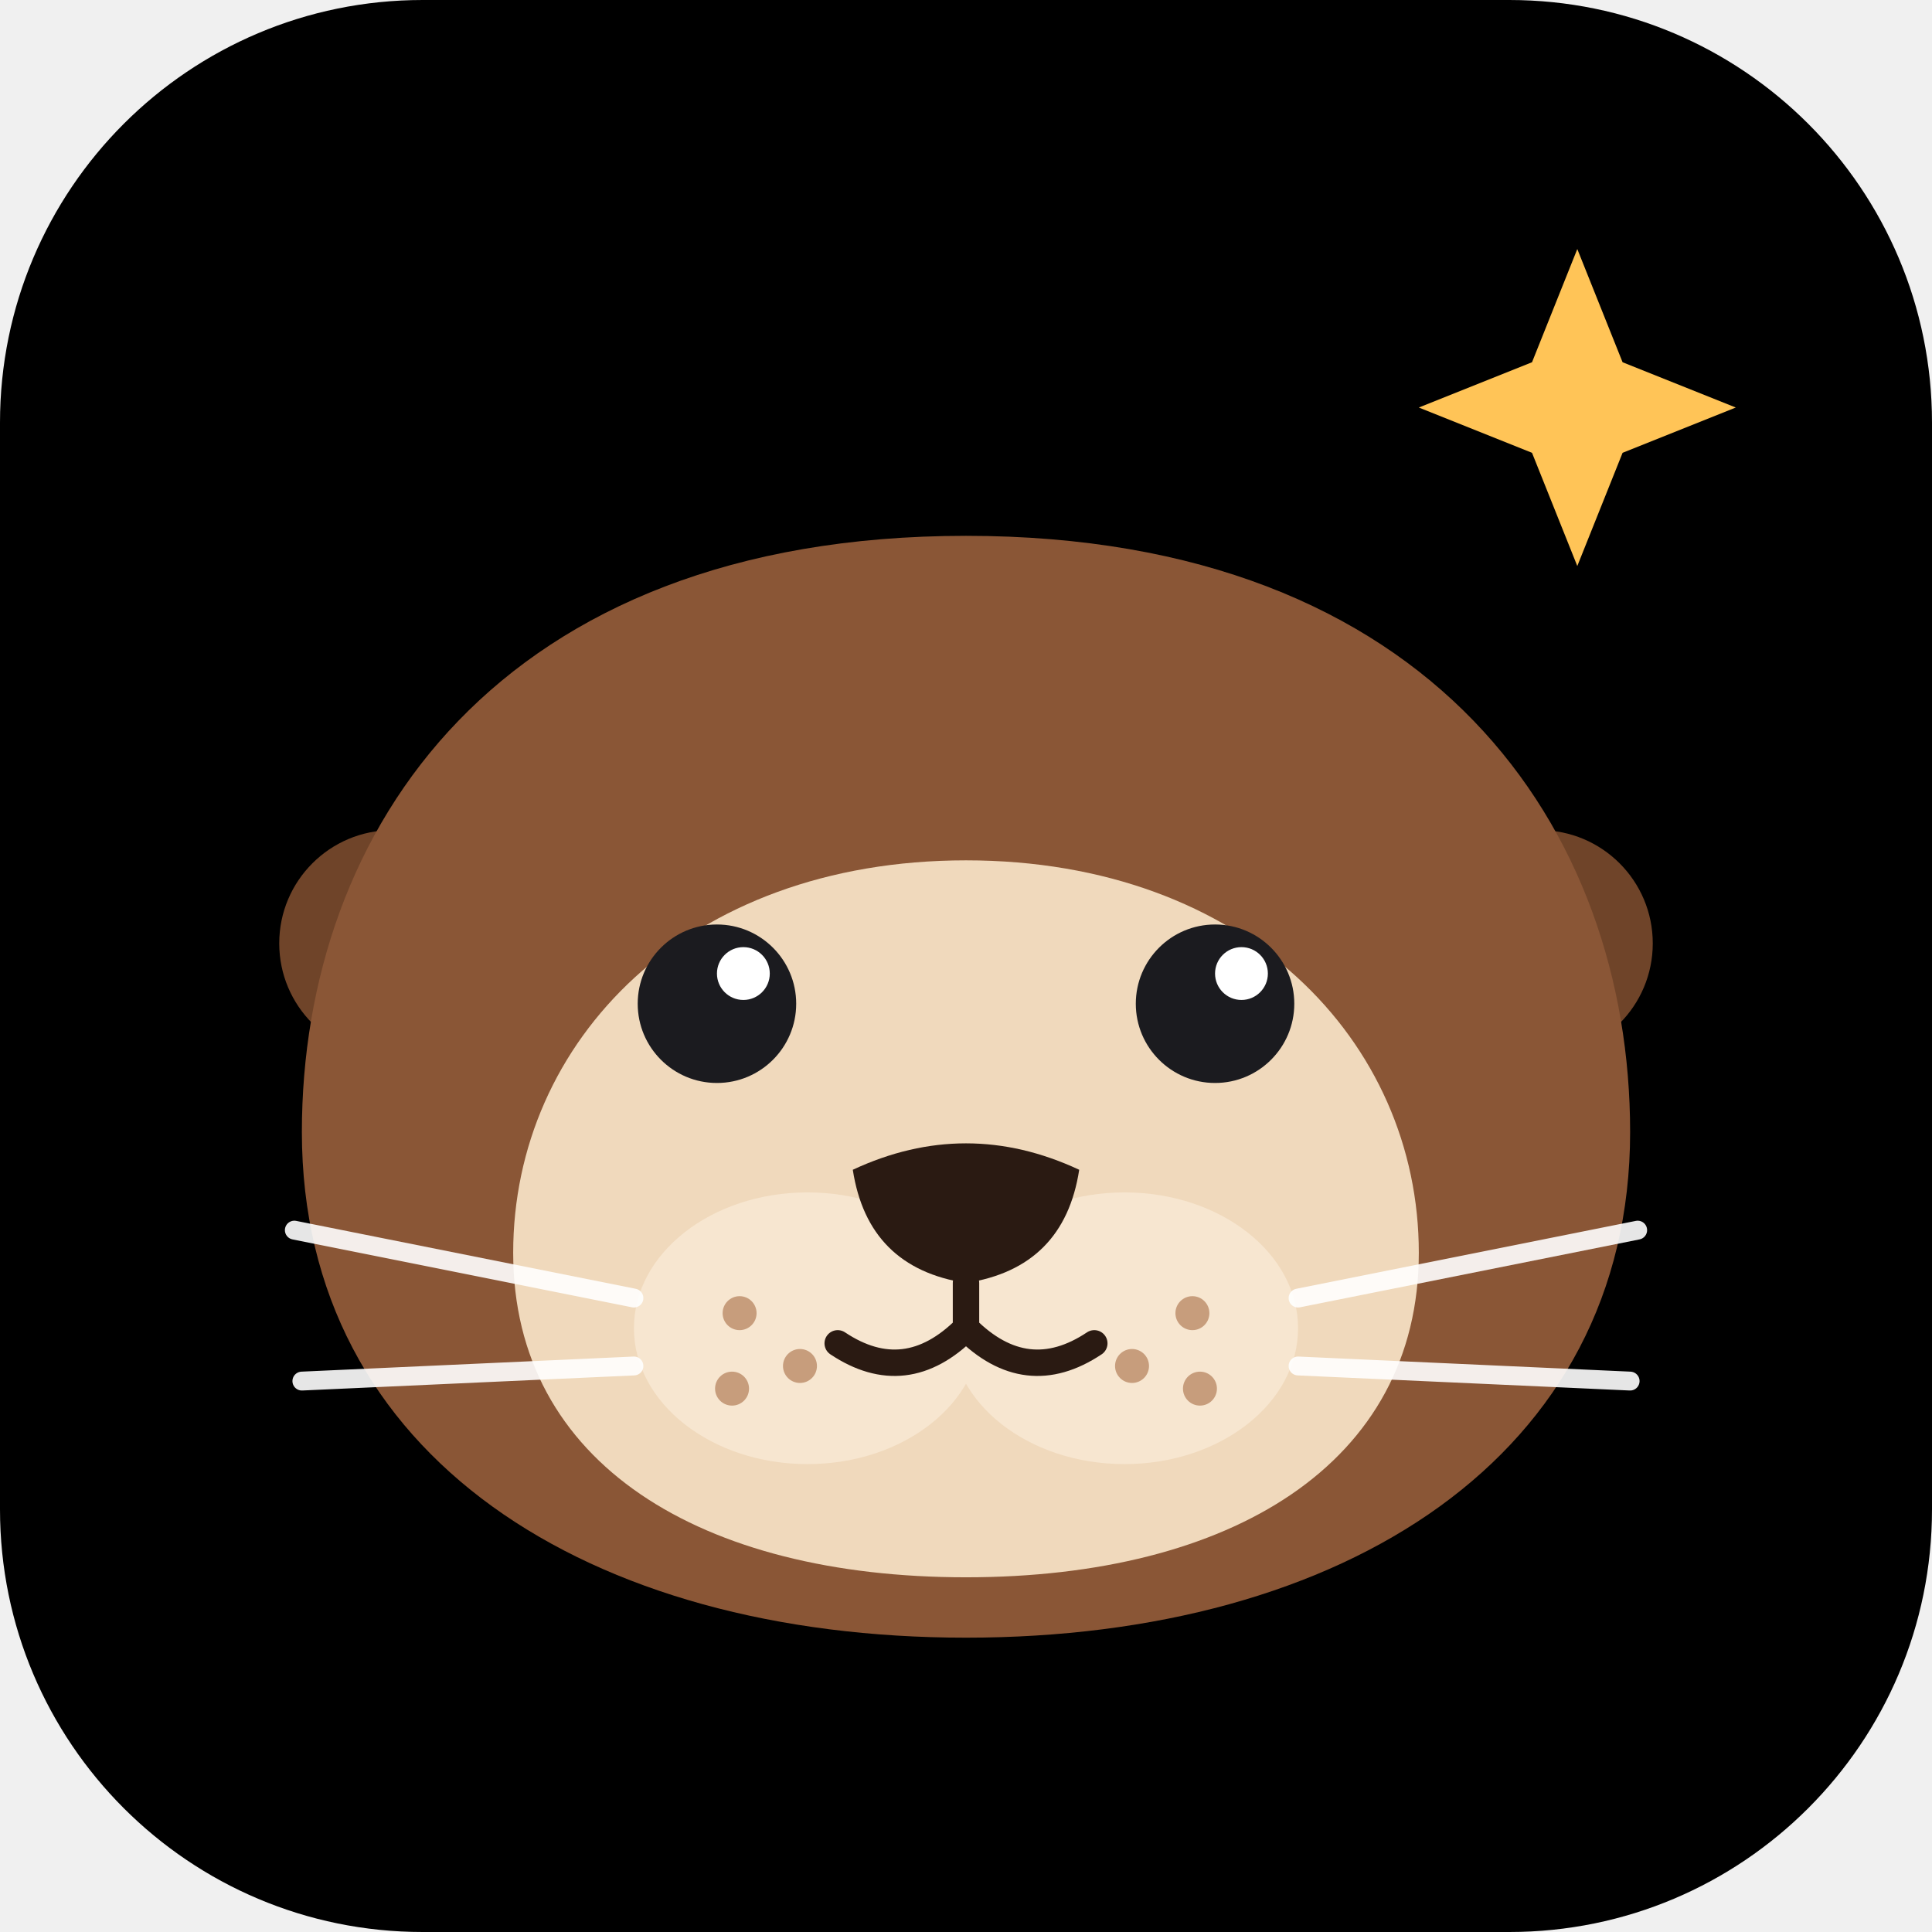
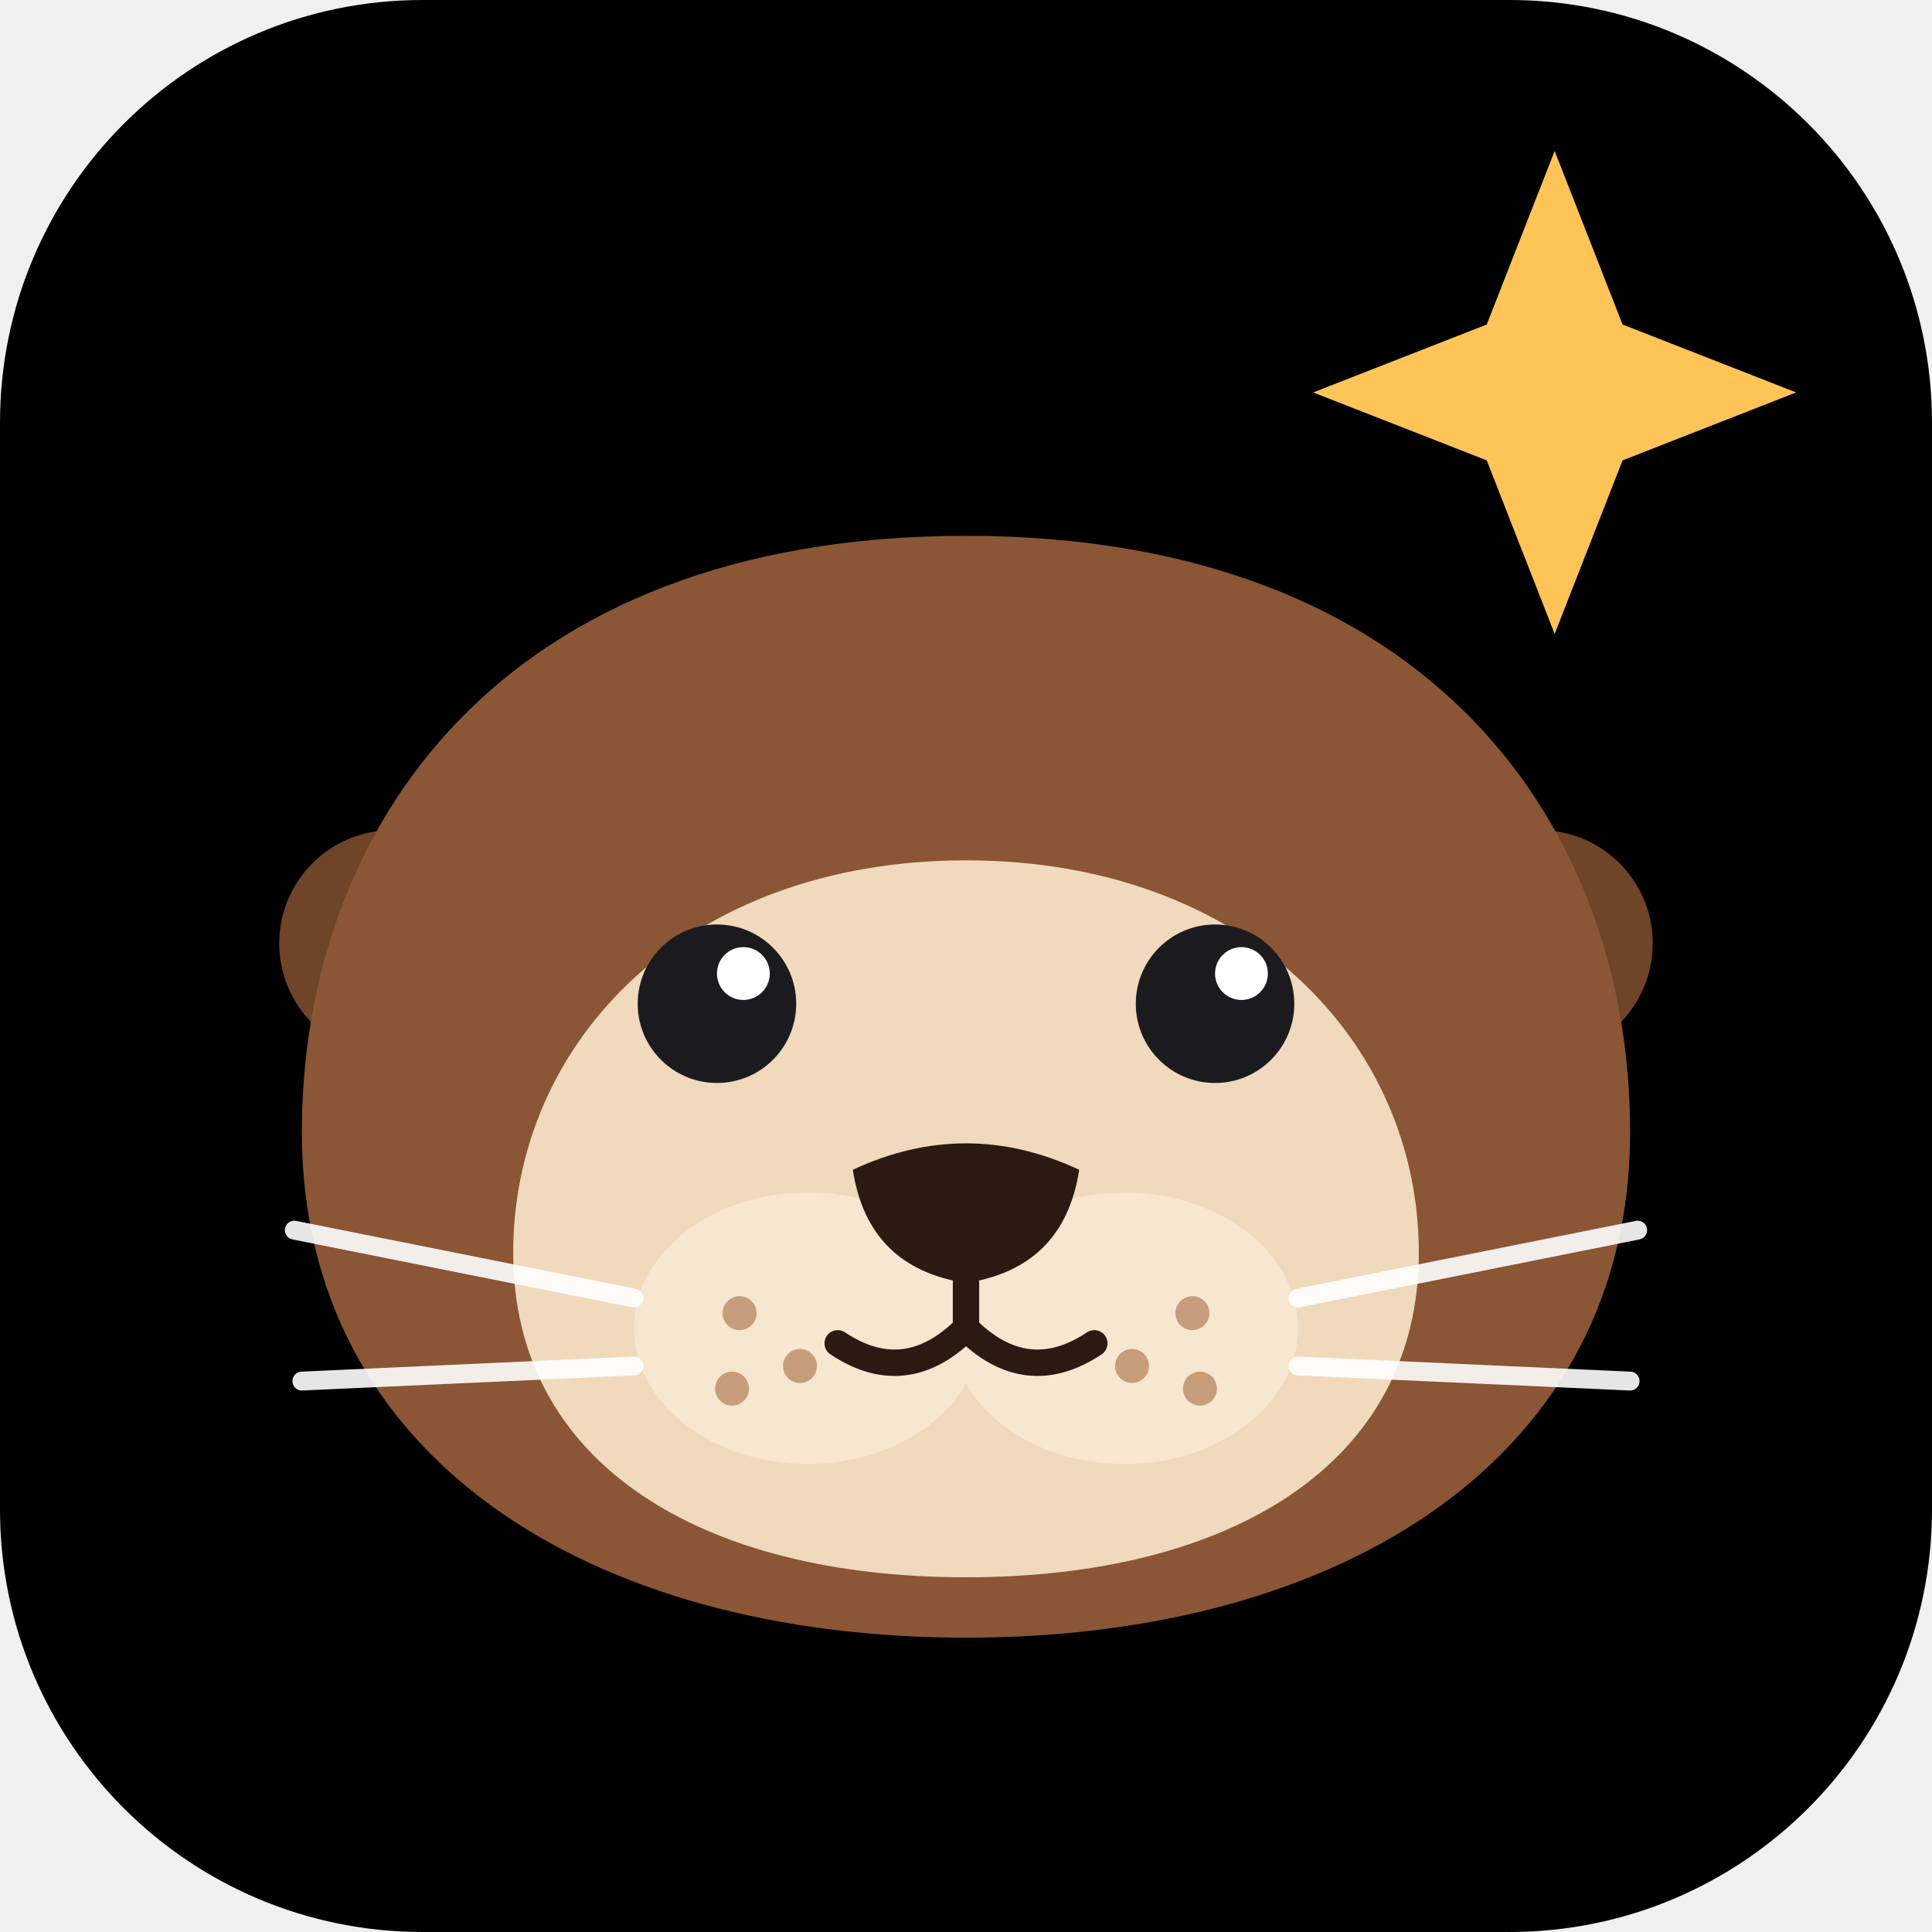
<svg xmlns="http://www.w3.org/2000/svg" viewBox="0 0 512 512">
  <rect width="512" height="512" rx="112" fill="{{BG}}" />
  <g transform="translate(0 14)">
    <circle cx="104" cy="236" r="30" fill="#6f4429" />
    <circle cx="408" cy="236" r="30" fill="#6f4429" />
    <circle cx="104" cy="236" r="14" fill="#3f2414" />
    <circle cx="408" cy="236" r="14" fill="#3f2414" />
    <path d="M256 128 C380 128 432 206 432 286 C432 372 356 420 256 420 C156 420 80 372 80 286 C80 206 132 128 256 128 Z" fill="#8a5636" />
    <path d="M256 214 C330 214 376 262 376 318 C376 374 326 404 256 404 C186 404 136 374 136 318 C136 262 182 214 256 214 Z" fill="#f0d9bc" />
    <ellipse cx="214" cy="338" rx="46" ry="36" fill="#f7e6d0" />
    <ellipse cx="298" cy="338" rx="46" ry="36" fill="#f7e6d0" />
    <g fill="#c79d7c">
      <circle cx="196" cy="334" r="4.5" />
      <circle cx="212" cy="348" r="4.5" />
      <circle cx="194" cy="354" r="4.5" />
      <circle cx="316" cy="334" r="4.5" />
      <circle cx="300" cy="348" r="4.5" />
      <circle cx="318" cy="354" r="4.5" />
    </g>
    <circle cx="190" cy="252" r="21" fill="#1b1b1f" />
    <circle cx="322" cy="252" r="21" fill="#1b1b1f" />
    <circle cx="197" cy="244" r="7" fill="#ffffff" />
    <circle cx="329" cy="244" r="7" fill="#ffffff" />
    <path d="M226 296 Q256 282 286 296 Q282 322 256 326 Q230 322 226 296 Z" fill="#2a1a12" />
    <path d="M256 326 v12 M256 338 q-16 16 -34 4 M256 338 q16 16 34 4" fill="none" stroke="#2a1a12" stroke-width="7" stroke-linecap="round" stroke-linejoin="round" />
    <g stroke="#ffffff" stroke-width="5" stroke-linecap="round" opacity="0.9">
      <line x1="168" y1="330" x2="78" y2="312" />
      <line x1="168" y1="348" x2="80" y2="352" />
      <line x1="344" y1="330" x2="434" y2="312" />
      <line x1="344" y1="348" x2="432" y2="352" />
    </g>
  </g>
-   <path d="M418 66 l12 30 30 12 -30 12 -12 30 -12 -30 -30 -12 30 -12 z" fill="#ffc457" />
+   <path d="M412 40 l18 46 46 18 -46 18 -18 46 -18 -46 -46 -18 46 -18 z" fill="#ffc457" stroke="{{BG}}" stroke-width="8" stroke-linejoin="round" />
</svg>
